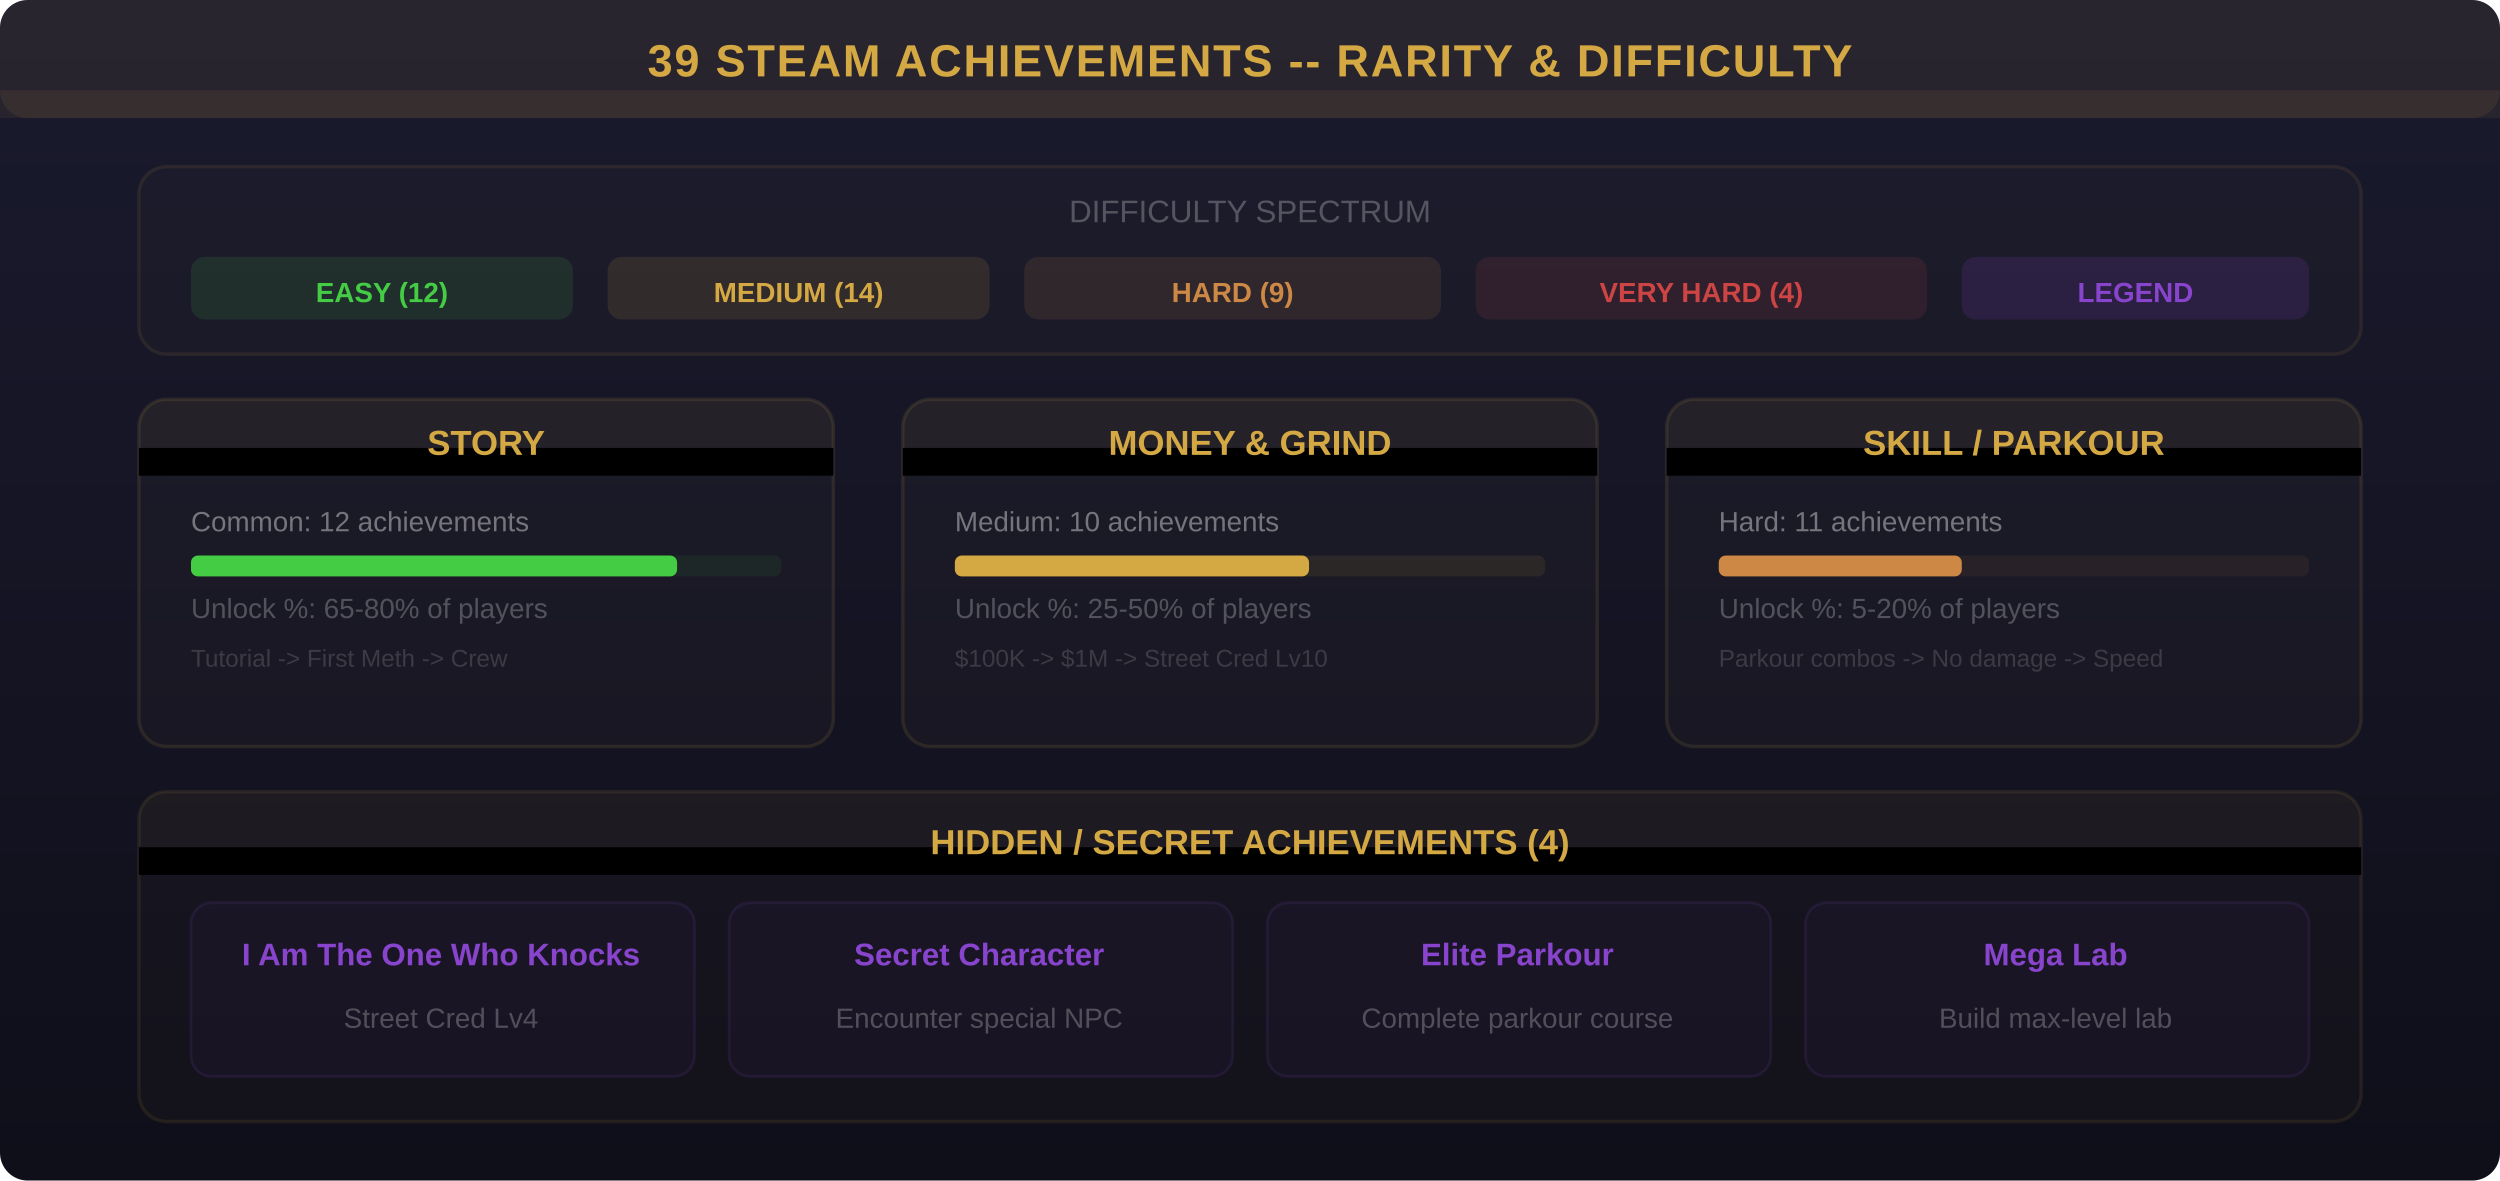
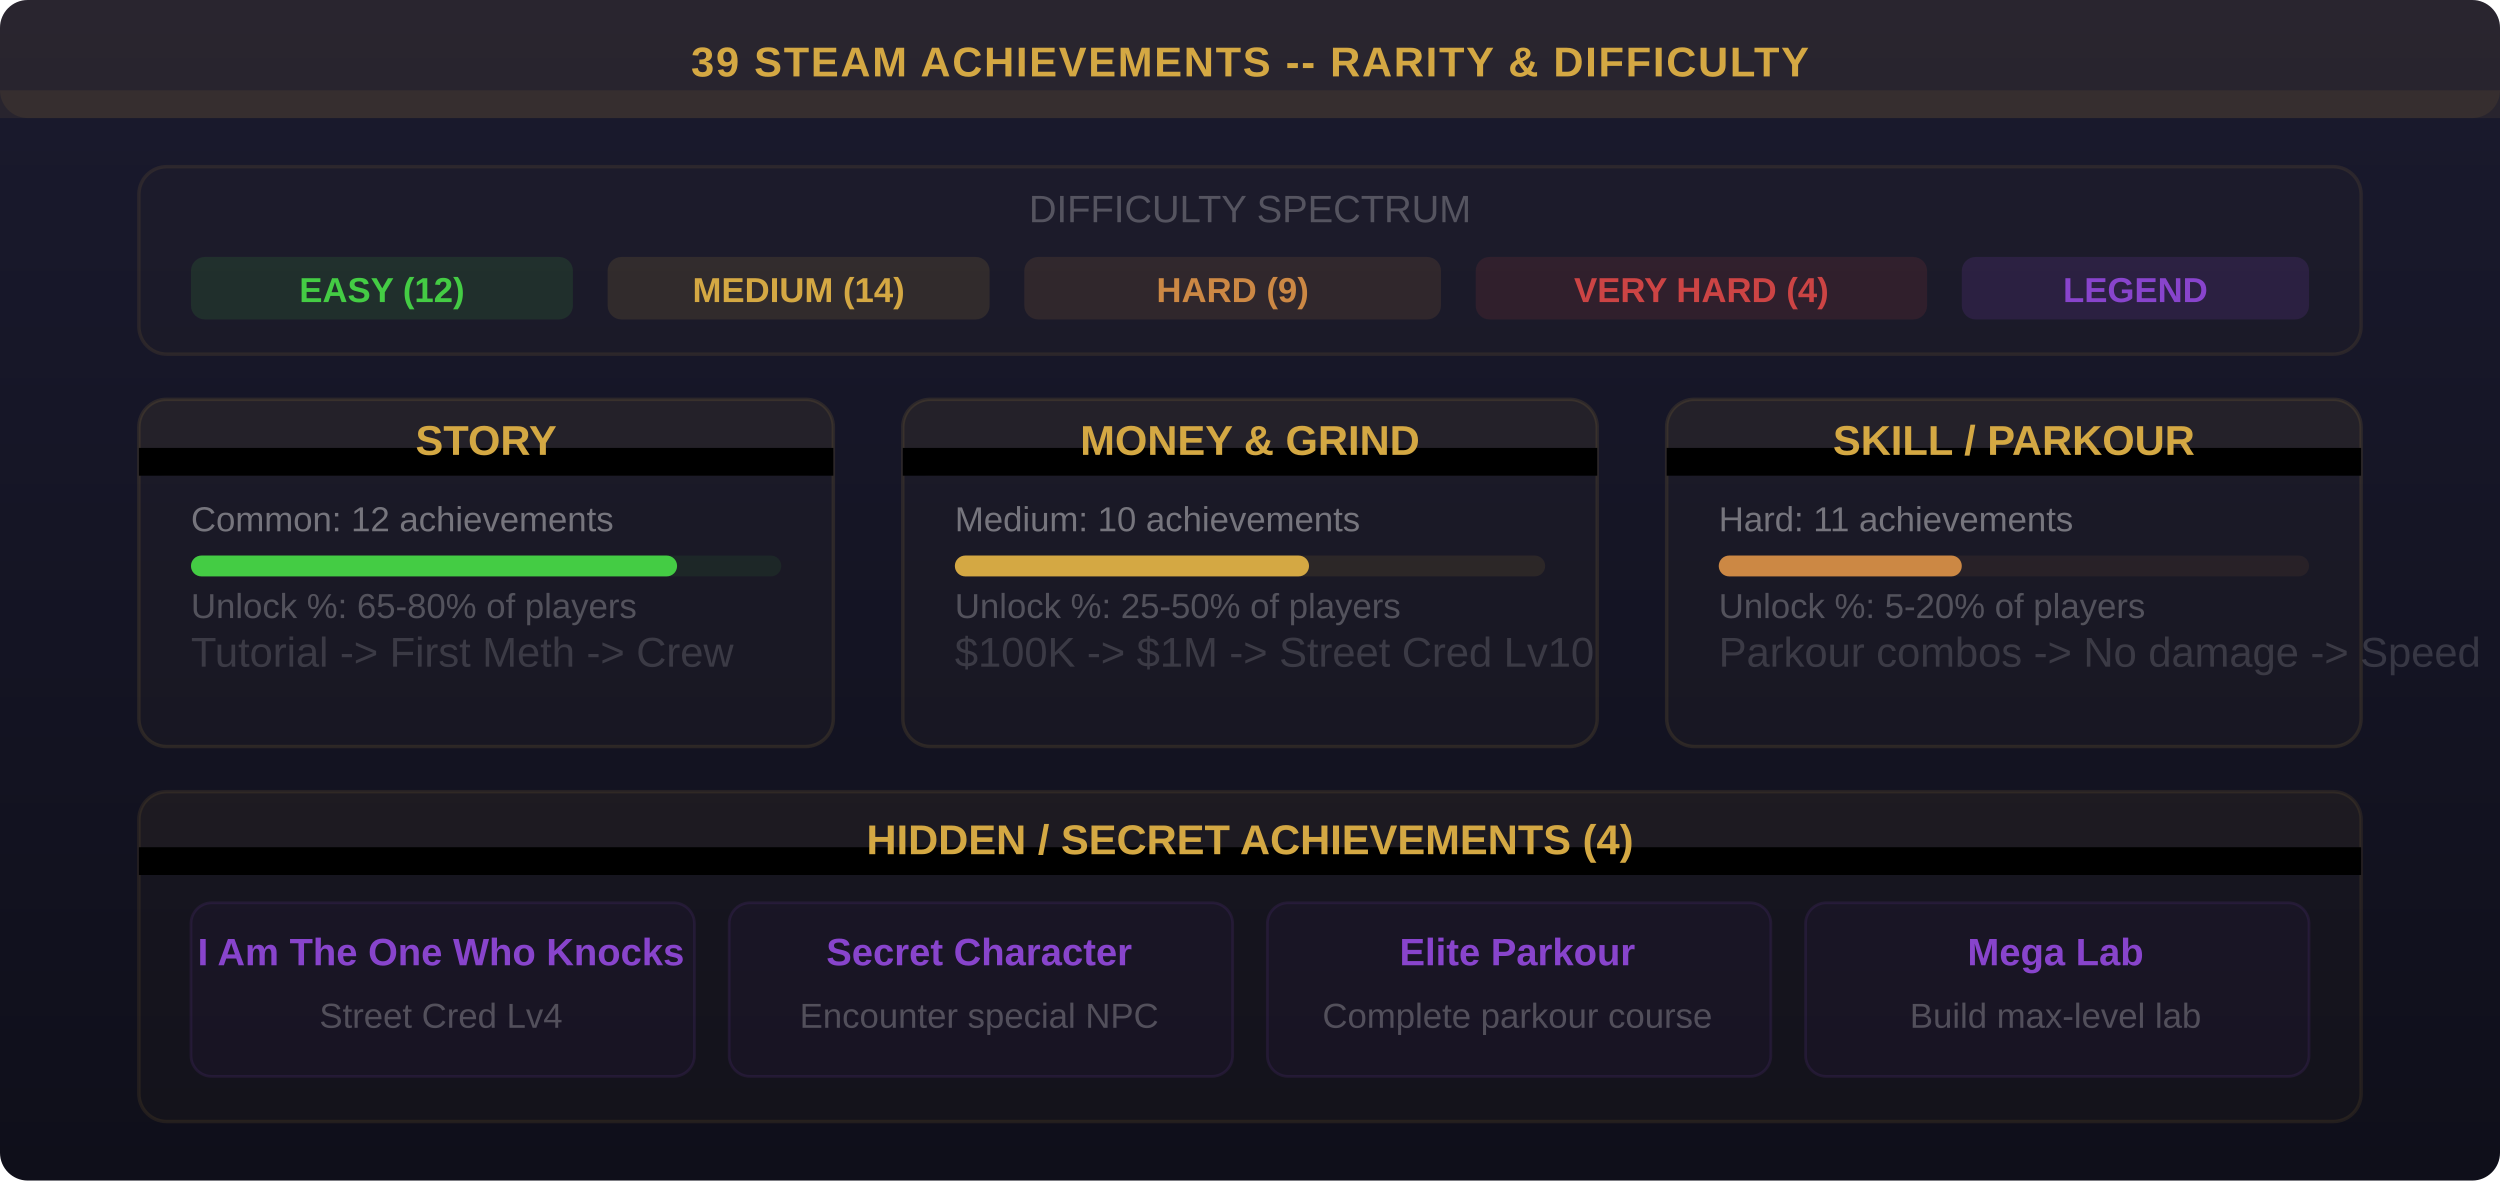
<svg xmlns="http://www.w3.org/2000/svg" viewBox="0 0 720 340" width="720" height="340">
  <defs>
    <linearGradient id="bg" x1="0" y1="0" x2="0" y2="1">
      <stop offset="0%" stop-color="#1a1a2e" />
      <stop offset="100%" stop-color="#0f0f1a" />
    </linearGradient>
  </defs>
  <rect width="720" height="340" fill="url(#bg)" rx="8" />
  <rect x="0" y="0" width="720" height="34" fill="rgba(212,168,67,0.08)" rx="8" />
  <rect x="0" y="26" width="720" height="8" fill="rgba(212,168,67,0.08)" />
-   <text x="360" y="22" text-anchor="middle" fill="#d4a843" font-family="'Segoe UI',Arial,sans-serif" font-size="13" font-weight="bold" letter-spacing="0.5">39 STEAM ACHIEVEMENTS -- RARITY &amp; DIFFICULTY</text>
+   <text x="360" y="22" text-anchor="middle" fill="#d4a843" font-family="'Segoe UI',Arial,sans-serif" font-size="12" font-weight="bold" letter-spacing="0.5">39 STEAM ACHIEVEMENTS -- RARITY &amp; DIFFICULTY</text>
  <rect x="40" y="48" width="640" height="54" rx="8" fill="rgba(212,168,67,0.02)" stroke="rgba(212,168,67,0.1)" stroke-width="1" />
-   <text x="360" y="64" text-anchor="middle" fill="rgba(255,255,255,0.25)" font-family="Arial,sans-serif" font-size="9">DIFFICULTY SPECTRUM</text>
+   <text x="360" y="64" text-anchor="middle" fill="rgba(255,255,255,0.25)" font-family="Arial,sans-serif" font-size="11">DIFFICULTY SPECTRUM</text>
  <rect x="55" y="74" width="110" height="18" rx="4" fill="rgba(68,204,68,0.12)" />
-   <text x="110" y="87" text-anchor="middle" fill="#44cc44" font-family="Arial,sans-serif" font-size="8" font-weight="bold">EASY (12)</text>
+   <text x="110" y="87" text-anchor="middle" fill="#44cc44" font-family="Arial,sans-serif" font-size="10" font-weight="bold">EASY (12)</text>
  <rect x="175" y="74" width="110" height="18" rx="4" fill="rgba(212,168,67,0.12)" />
-   <text x="230" y="87" text-anchor="middle" fill="#d4a843" font-family="Arial,sans-serif" font-size="8" font-weight="bold">MEDIUM (14)</text>
+   <text x="230" y="87" text-anchor="middle" fill="#d4a843" font-family="Arial,sans-serif" font-size="10" font-weight="bold">MEDIUM (14)</text>
  <rect x="295" y="74" width="120" height="18" rx="4" fill="rgba(204,136,68,0.12)" />
-   <text x="355" y="87" text-anchor="middle" fill="#cc8844" font-family="Arial,sans-serif" font-size="8" font-weight="bold">HARD (9)</text>
+   <text x="355" y="87" text-anchor="middle" fill="#cc8844" font-family="Arial,sans-serif" font-size="10" font-weight="bold">HARD (9)</text>
  <rect x="425" y="74" width="130" height="18" rx="4" fill="rgba(204,68,68,0.12)" />
-   <text x="490" y="87" text-anchor="middle" fill="#cc4444" font-family="Arial,sans-serif" font-size="8" font-weight="bold">VERY HARD (4)</text>
+   <text x="490" y="87" text-anchor="middle" fill="#cc4444" font-family="Arial,sans-serif" font-size="10" font-weight="bold">VERY HARD (4)</text>
  <rect x="565" y="74" width="100" height="18" rx="4" fill="rgba(136,68,204,0.15)" />
-   <text x="615" y="87" text-anchor="middle" fill="#8844cc" font-family="Arial,sans-serif" font-size="8" font-weight="bold">LEGEND</text>
+   <text x="615" y="87" text-anchor="middle" fill="#8844cc" font-family="Arial,sans-serif" font-size="10" font-weight="bold">LEGEND</text>
  <rect x="40" y="115" width="200" height="100" rx="8" fill="rgba(212,168,67,0.03)" stroke="rgba(212,168,67,0.12)" stroke-width="1" />
  <rect x="40" y="115" width="200" height="22" rx="8" fill="rgba(212,168,67,0.05)" />
  <rect x="40" y="129" width="200" height="8" />
-   <text x="140" y="131" text-anchor="middle" fill="#d4a843" font-family="Arial,sans-serif" font-size="10" font-weight="bold">STORY</text>
-   <text x="55" y="153" fill="rgba(255,255,255,0.4)" font-family="Arial,sans-serif" font-size="8">Common: 12 achievements</text>
-   <rect x="55" y="160" width="170" height="6" rx="2" fill="rgba(68,204,68,0.08)" />
-   <rect x="55" y="160" width="140" height="6" rx="2" fill="#44cc44" />
-   <text x="55" y="178" fill="rgba(255,255,255,0.25)" font-family="Arial,sans-serif" font-size="8">Unlock %: 65-80% of players</text>
-   <text x="55" y="192" fill="rgba(255,255,255,0.15)" font-family="Arial,sans-serif" font-size="7">Tutorial -&gt; First Meth -&gt; Crew</text>
+   <text x="140" y="131" text-anchor="middle" fill="#d4a843" font-family="Arial,sans-serif" font-size="12" font-weight="bold">STORY</text>
+   <text x="55" y="153" fill="rgba(255,255,255,0.4)" font-family="Arial,sans-serif" font-size="10">Common: 12 achievements</text>
+   <rect x="55" y="160" width="170" height="6" rx="3" fill="rgba(68,204,68,0.08)" />
+   <rect x="55" y="160" width="140" height="6" rx="3" fill="#44cc44" />
+   <text x="55" y="178" fill="rgba(255,255,255,0.25)" font-family="Arial,sans-serif" font-size="10">Unlock %: 65-80% of players</text>
+   <text x="55" y="192" fill="rgba(255,255,255,0.15)" font-family="Arial,sans-serif" font-size="12">Tutorial -&gt; First Meth -&gt; Crew</text>
  <rect x="260" y="115" width="200" height="100" rx="8" fill="rgba(212,168,67,0.03)" stroke="rgba(212,168,67,0.12)" stroke-width="1" />
  <rect x="260" y="115" width="200" height="22" rx="8" fill="rgba(212,168,67,0.05)" />
  <rect x="260" y="129" width="200" height="8" />
-   <text x="360" y="131" text-anchor="middle" fill="#d4a843" font-family="Arial,sans-serif" font-size="10" font-weight="bold">MONEY &amp; GRIND</text>
-   <text x="275" y="153" fill="rgba(255,255,255,0.4)" font-family="Arial,sans-serif" font-size="8">Medium: 10 achievements</text>
-   <rect x="275" y="160" width="170" height="6" rx="2" fill="rgba(212,168,67,0.1)" />
-   <rect x="275" y="160" width="102" height="6" rx="2" fill="#d4a843" />
-   <text x="275" y="178" fill="rgba(255,255,255,0.25)" font-family="Arial,sans-serif" font-size="8">Unlock %: 25-50% of players</text>
-   <text x="275" y="192" fill="rgba(255,255,255,0.15)" font-family="Arial,sans-serif" font-size="7">$100K -&gt; $1M -&gt; Street Cred Lv10</text>
+   <text x="360" y="131" text-anchor="middle" fill="#d4a843" font-family="Arial,sans-serif" font-size="12" font-weight="bold">MONEY &amp; GRIND</text>
+   <text x="275" y="153" fill="rgba(255,255,255,0.4)" font-family="Arial,sans-serif" font-size="10">Medium: 10 achievements</text>
+   <rect x="275" y="160" width="170" height="6" rx="3" fill="rgba(212,168,67,0.1)" />
+   <rect x="275" y="160" width="102" height="6" rx="3" fill="#d4a843" />
+   <text x="275" y="178" fill="rgba(255,255,255,0.25)" font-family="Arial,sans-serif" font-size="10">Unlock %: 25-50% of players</text>
+   <text x="275" y="192" fill="rgba(255,255,255,0.15)" font-family="Arial,sans-serif" font-size="12">$100K -&gt; $1M -&gt; Street Cred Lv10</text>
  <rect x="480" y="115" width="200" height="100" rx="8" fill="rgba(212,168,67,0.03)" stroke="rgba(212,168,67,0.12)" stroke-width="1" />
  <rect x="480" y="115" width="200" height="22" rx="8" fill="rgba(212,168,67,0.05)" />
  <rect x="480" y="129" width="200" height="8" />
-   <text x="580" y="131" text-anchor="middle" fill="#d4a843" font-family="Arial,sans-serif" font-size="10" font-weight="bold">SKILL / PARKOUR</text>
-   <text x="495" y="153" fill="rgba(255,255,255,0.4)" font-family="Arial,sans-serif" font-size="8">Hard: 11 achievements</text>
-   <rect x="495" y="160" width="170" height="6" rx="2" fill="rgba(204,136,68,0.08)" />
-   <rect x="495" y="160" width="70" height="6" rx="2" fill="#cc8844" />
-   <text x="495" y="178" fill="rgba(255,255,255,0.25)" font-family="Arial,sans-serif" font-size="8">Unlock %: 5-20% of players</text>
-   <text x="495" y="192" fill="rgba(255,255,255,0.15)" font-family="Arial,sans-serif" font-size="7">Parkour combos -&gt; No damage -&gt; Speed</text>
+   <text x="580" y="131" text-anchor="middle" fill="#d4a843" font-family="Arial,sans-serif" font-size="12" font-weight="bold">SKILL / PARKOUR</text>
+   <text x="495" y="153" fill="rgba(255,255,255,0.4)" font-family="Arial,sans-serif" font-size="10">Hard: 11 achievements</text>
+   <rect x="495" y="160" width="170" height="6" rx="3" fill="rgba(204,136,68,0.08)" />
+   <rect x="495" y="160" width="70" height="6" rx="3" fill="#cc8844" />
+   <text x="495" y="178" fill="rgba(255,255,255,0.25)" font-family="Arial,sans-serif" font-size="10">Unlock %: 5-20% of players</text>
+   <text x="495" y="192" fill="rgba(255,255,255,0.15)" font-family="Arial,sans-serif" font-size="12">Parkour combos -&gt; No damage -&gt; Speed</text>
  <rect x="40" y="228" width="640" height="95" rx="8" fill="rgba(212,168,67,0.02)" stroke="rgba(212,168,67,0.1)" stroke-width="1" />
  <rect x="40" y="228" width="640" height="24" rx="8" fill="rgba(212,168,67,0.04)" />
  <rect x="40" y="244" width="640" height="8" />
-   <text x="360" y="246" text-anchor="middle" fill="#d4a843" font-family="Arial,sans-serif" font-size="10" font-weight="bold">HIDDEN / SECRET ACHIEVEMENTS (4)</text>
+   <text x="360" y="246" text-anchor="middle" fill="#d4a843" font-family="Arial,sans-serif" font-size="12" font-weight="bold">HIDDEN / SECRET ACHIEVEMENTS (4)</text>
  <rect x="55" y="260" width="145" height="50" rx="6" fill="rgba(136,68,204,0.04)" stroke="rgba(136,68,204,0.12)" stroke-width="0.8" />
-   <text x="127" y="278" text-anchor="middle" fill="#8844cc" font-family="Arial,sans-serif" font-size="9" font-weight="bold">I Am The One Who Knocks</text>
-   <text x="127" y="296" text-anchor="middle" fill="rgba(255,255,255,0.25)" font-family="Arial,sans-serif" font-size="8">Street Cred Lv4</text>
+   <text x="127" y="278" text-anchor="middle" fill="#8844cc" font-family="Arial,sans-serif" font-size="11" font-weight="bold">I Am The One Who Knocks</text>
+   <text x="127" y="296" text-anchor="middle" fill="rgba(255,255,255,0.25)" font-family="Arial,sans-serif" font-size="10">Street Cred Lv4</text>
  <rect x="210" y="260" width="145" height="50" rx="6" fill="rgba(136,68,204,0.04)" stroke="rgba(136,68,204,0.12)" stroke-width="0.8" />
-   <text x="282" y="278" text-anchor="middle" fill="#8844cc" font-family="Arial,sans-serif" font-size="9" font-weight="bold">Secret Character</text>
-   <text x="282" y="296" text-anchor="middle" fill="rgba(255,255,255,0.25)" font-family="Arial,sans-serif" font-size="8">Encounter special NPC</text>
+   <text x="282" y="278" text-anchor="middle" fill="#8844cc" font-family="Arial,sans-serif" font-size="11" font-weight="bold">Secret Character</text>
+   <text x="282" y="296" text-anchor="middle" fill="rgba(255,255,255,0.25)" font-family="Arial,sans-serif" font-size="10">Encounter special NPC</text>
  <rect x="365" y="260" width="145" height="50" rx="6" fill="rgba(136,68,204,0.04)" stroke="rgba(136,68,204,0.12)" stroke-width="0.8" />
-   <text x="437" y="278" text-anchor="middle" fill="#8844cc" font-family="Arial,sans-serif" font-size="9" font-weight="bold">Elite Parkour</text>
-   <text x="437" y="296" text-anchor="middle" fill="rgba(255,255,255,0.25)" font-family="Arial,sans-serif" font-size="8">Complete parkour course</text>
+   <text x="437" y="278" text-anchor="middle" fill="#8844cc" font-family="Arial,sans-serif" font-size="11" font-weight="bold">Elite Parkour</text>
+   <text x="437" y="296" text-anchor="middle" fill="rgba(255,255,255,0.25)" font-family="Arial,sans-serif" font-size="10">Complete parkour course</text>
  <rect x="520" y="260" width="145" height="50" rx="6" fill="rgba(136,68,204,0.04)" stroke="rgba(136,68,204,0.12)" stroke-width="0.8" />
-   <text x="592" y="278" text-anchor="middle" fill="#8844cc" font-family="Arial,sans-serif" font-size="9" font-weight="bold">Mega Lab</text>
-   <text x="592" y="296" text-anchor="middle" fill="rgba(255,255,255,0.25)" font-family="Arial,sans-serif" font-size="8">Build max-level lab</text>
+   <text x="592" y="278" text-anchor="middle" fill="#8844cc" font-family="Arial,sans-serif" font-size="11" font-weight="bold">Mega Lab</text>
+   <text x="592" y="296" text-anchor="middle" fill="rgba(255,255,255,0.25)" font-family="Arial,sans-serif" font-size="10">Build max-level lab</text>
</svg>
